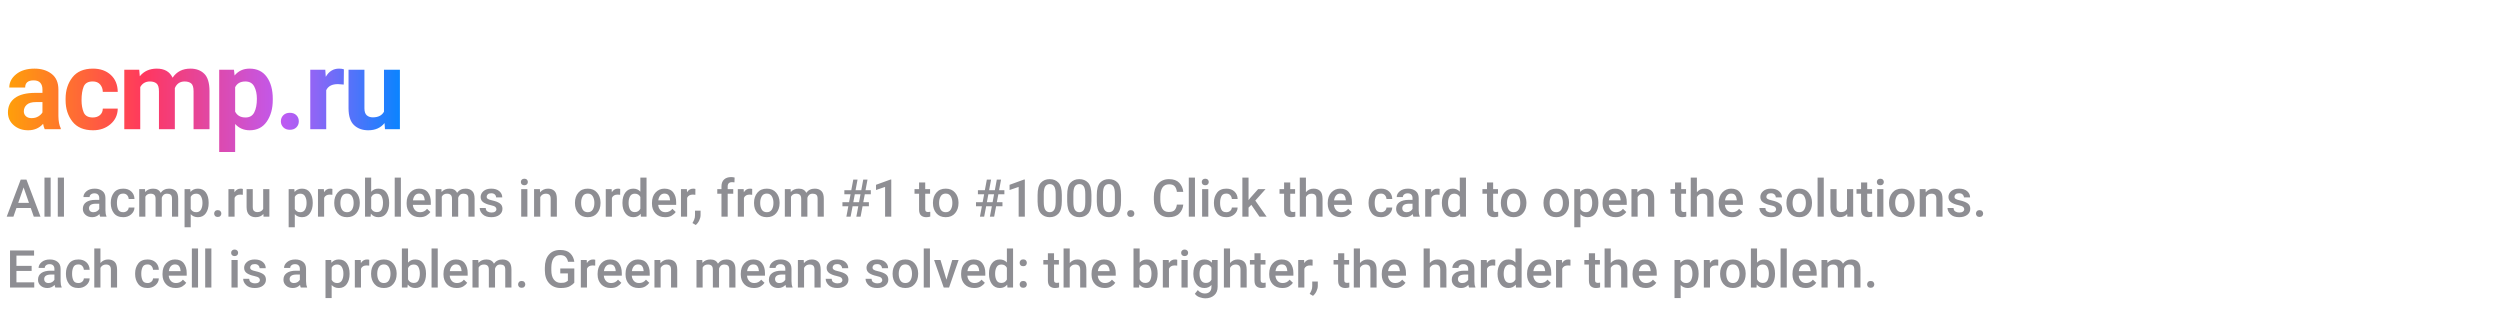
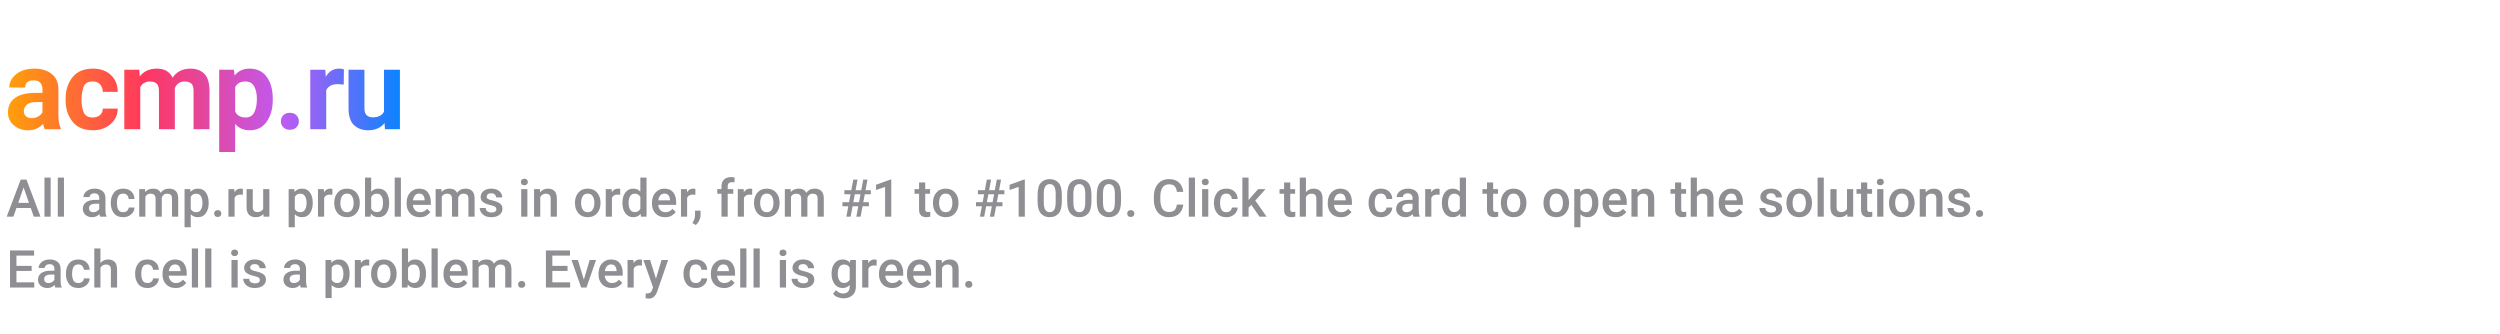
<svg xmlns="http://www.w3.org/2000/svg" width="1200" height="160" viewBox="0 0 1200 160" role="img" aria-label="acmp.ru">
  <defs>
    <linearGradient id="ai" x1="0" y1="0" x2="1" y2="0">
      <stop offset="0" stop-color="#ff9f0a" />
      <stop offset="0.35" stop-color="#ff375f" />
      <stop offset="0.7" stop-color="#bf5af2" />
      <stop offset="1" stop-color="#0a84ff" />
    </linearGradient>
  </defs>
  <g font-family="-apple-system, BlinkMacSystemFont, 'SF Pro Display', 'Segoe UI', Roboto, Helvetica, Arial, sans-serif">
    <text x="2" y="62" font-size="54" font-weight="700" letter-spacing="-1.2" fill="url(#ai)">acmp.ru</text>
    <text x="3" y="104" font-size="25" font-weight="500" fill="#8e8e93">All acmp.ru problems in order, from #1 to #1000. Click the card to open the solutions.</text>
-     <text x="3" y="138" font-size="25" font-weight="500" fill="#8e8e93">Each cell is a problem. Green means solved: the brighter, the harder the problem.</text>
+     <text x="3" y="138" font-size="25" font-weight="500" fill="#8e8e93">Each cell is a problem. Every cell is green.</text>
  </g>
</svg>
